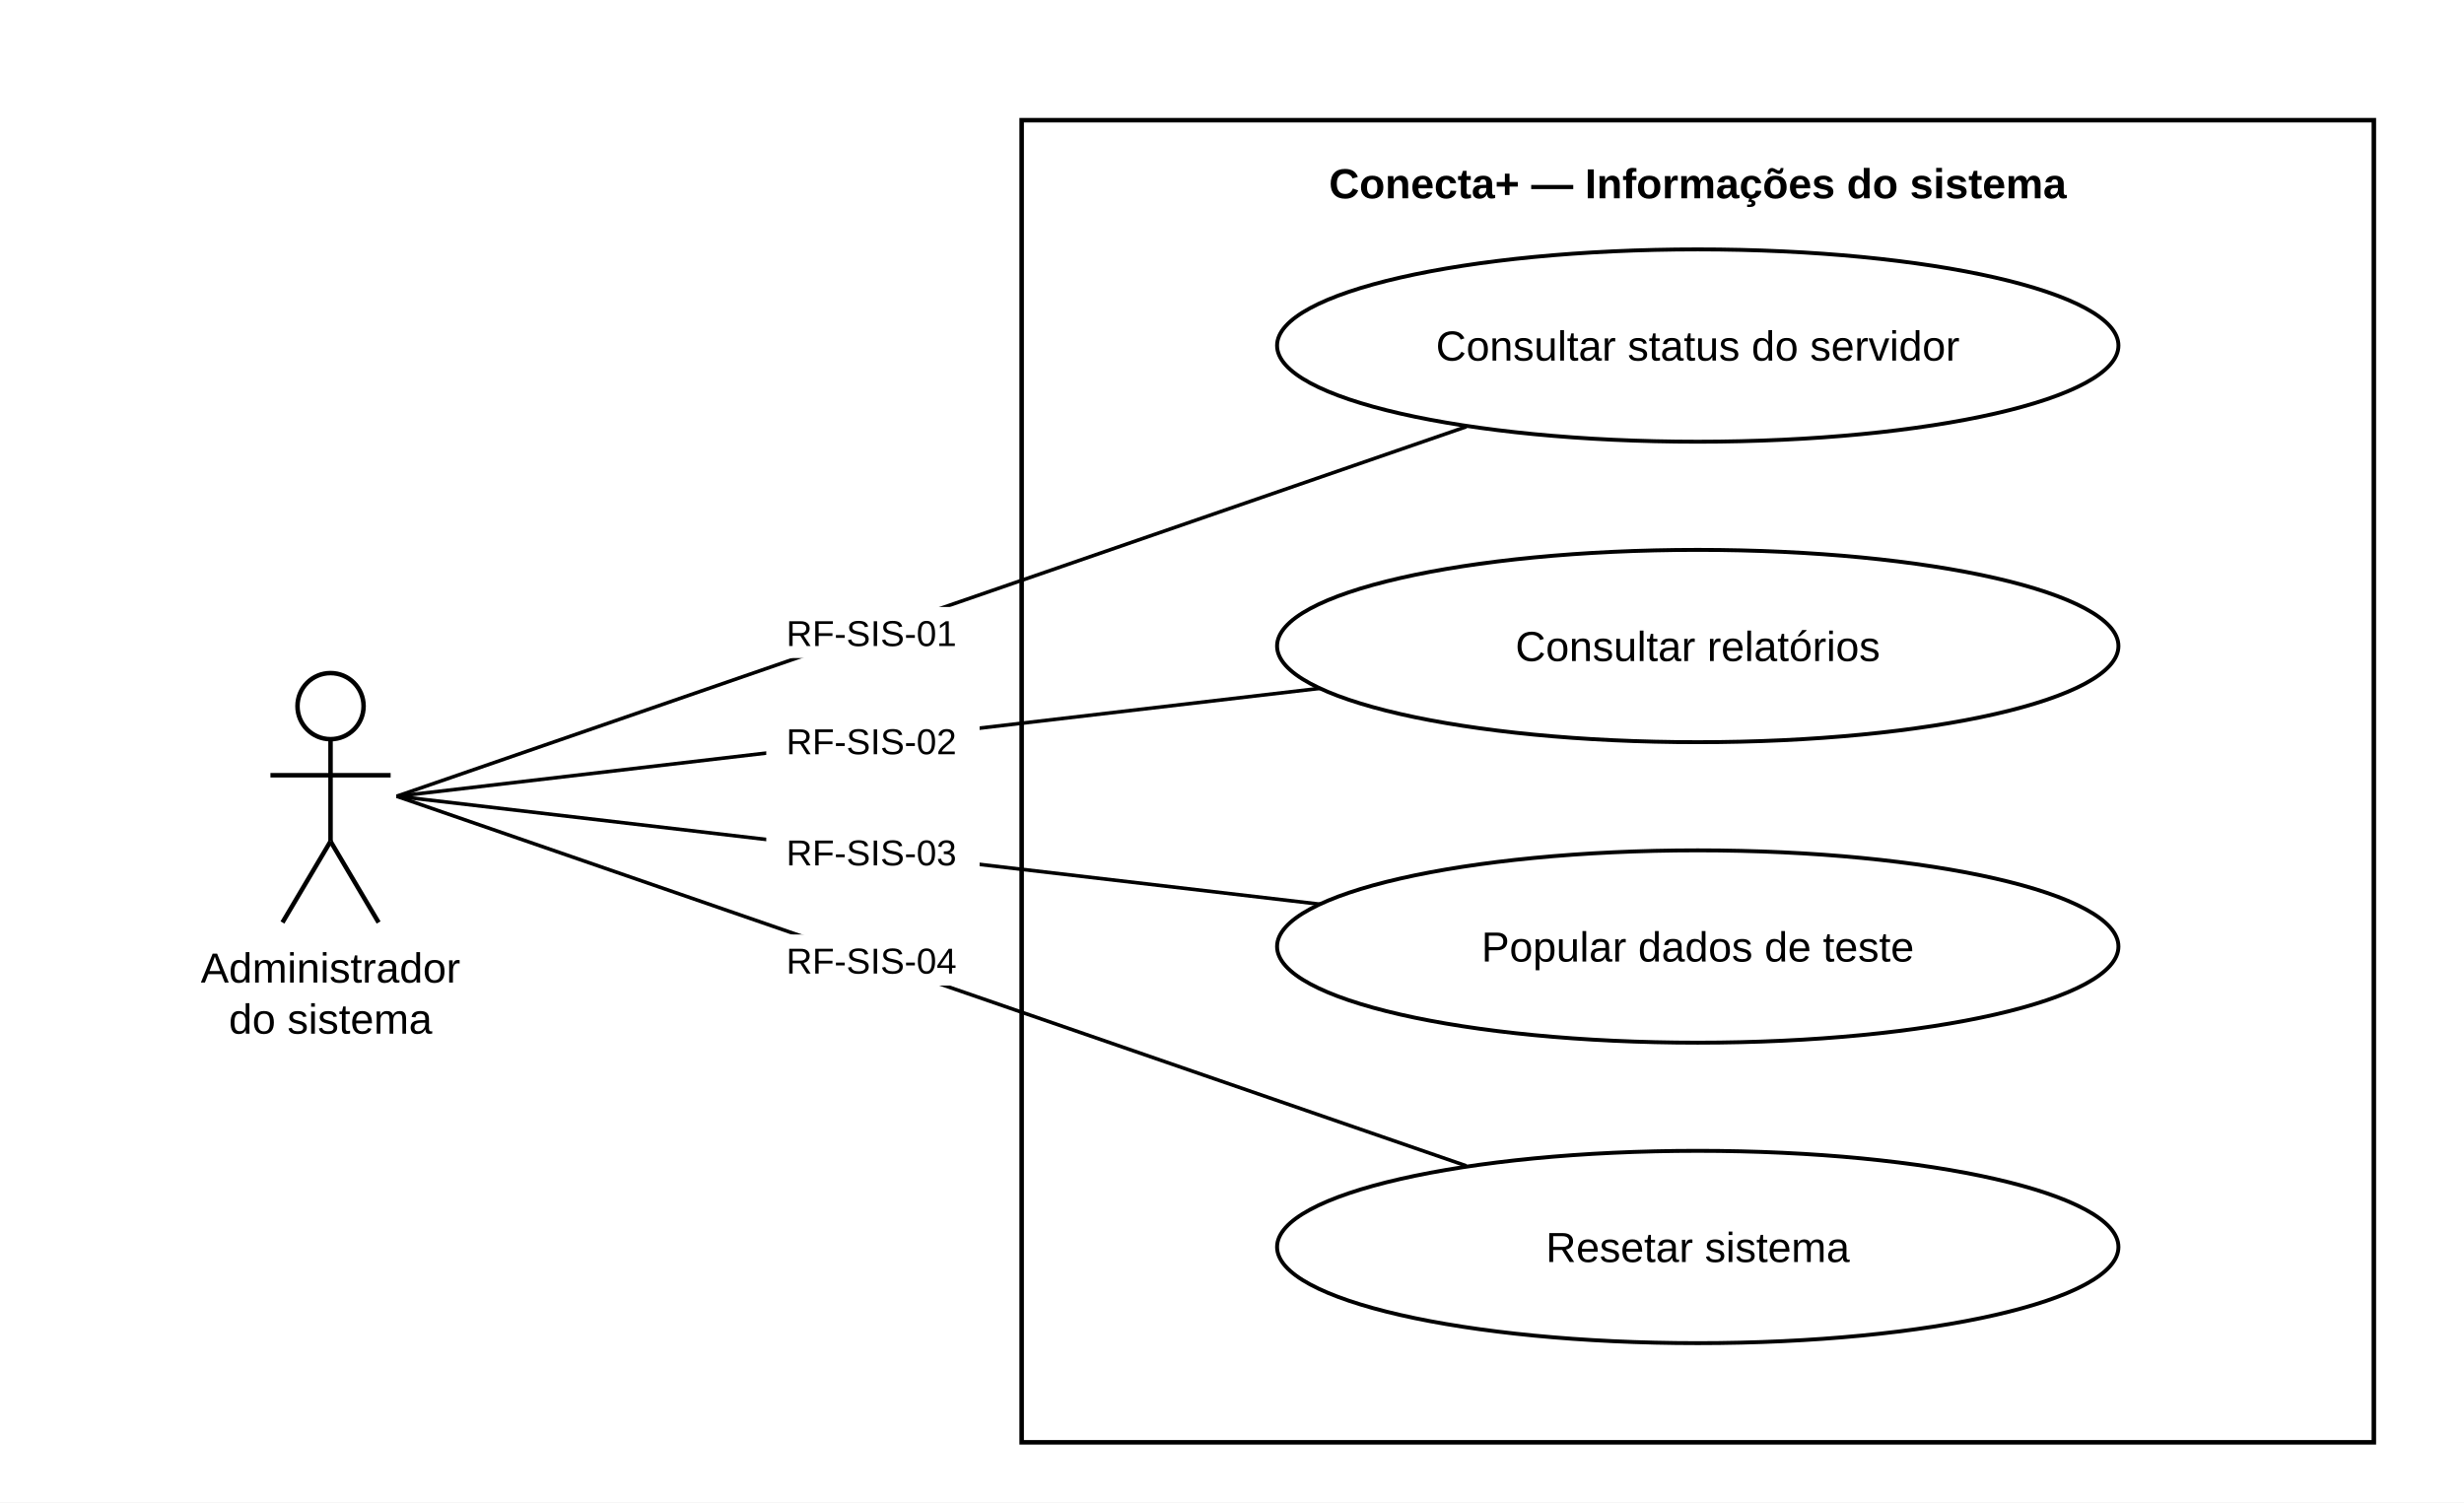
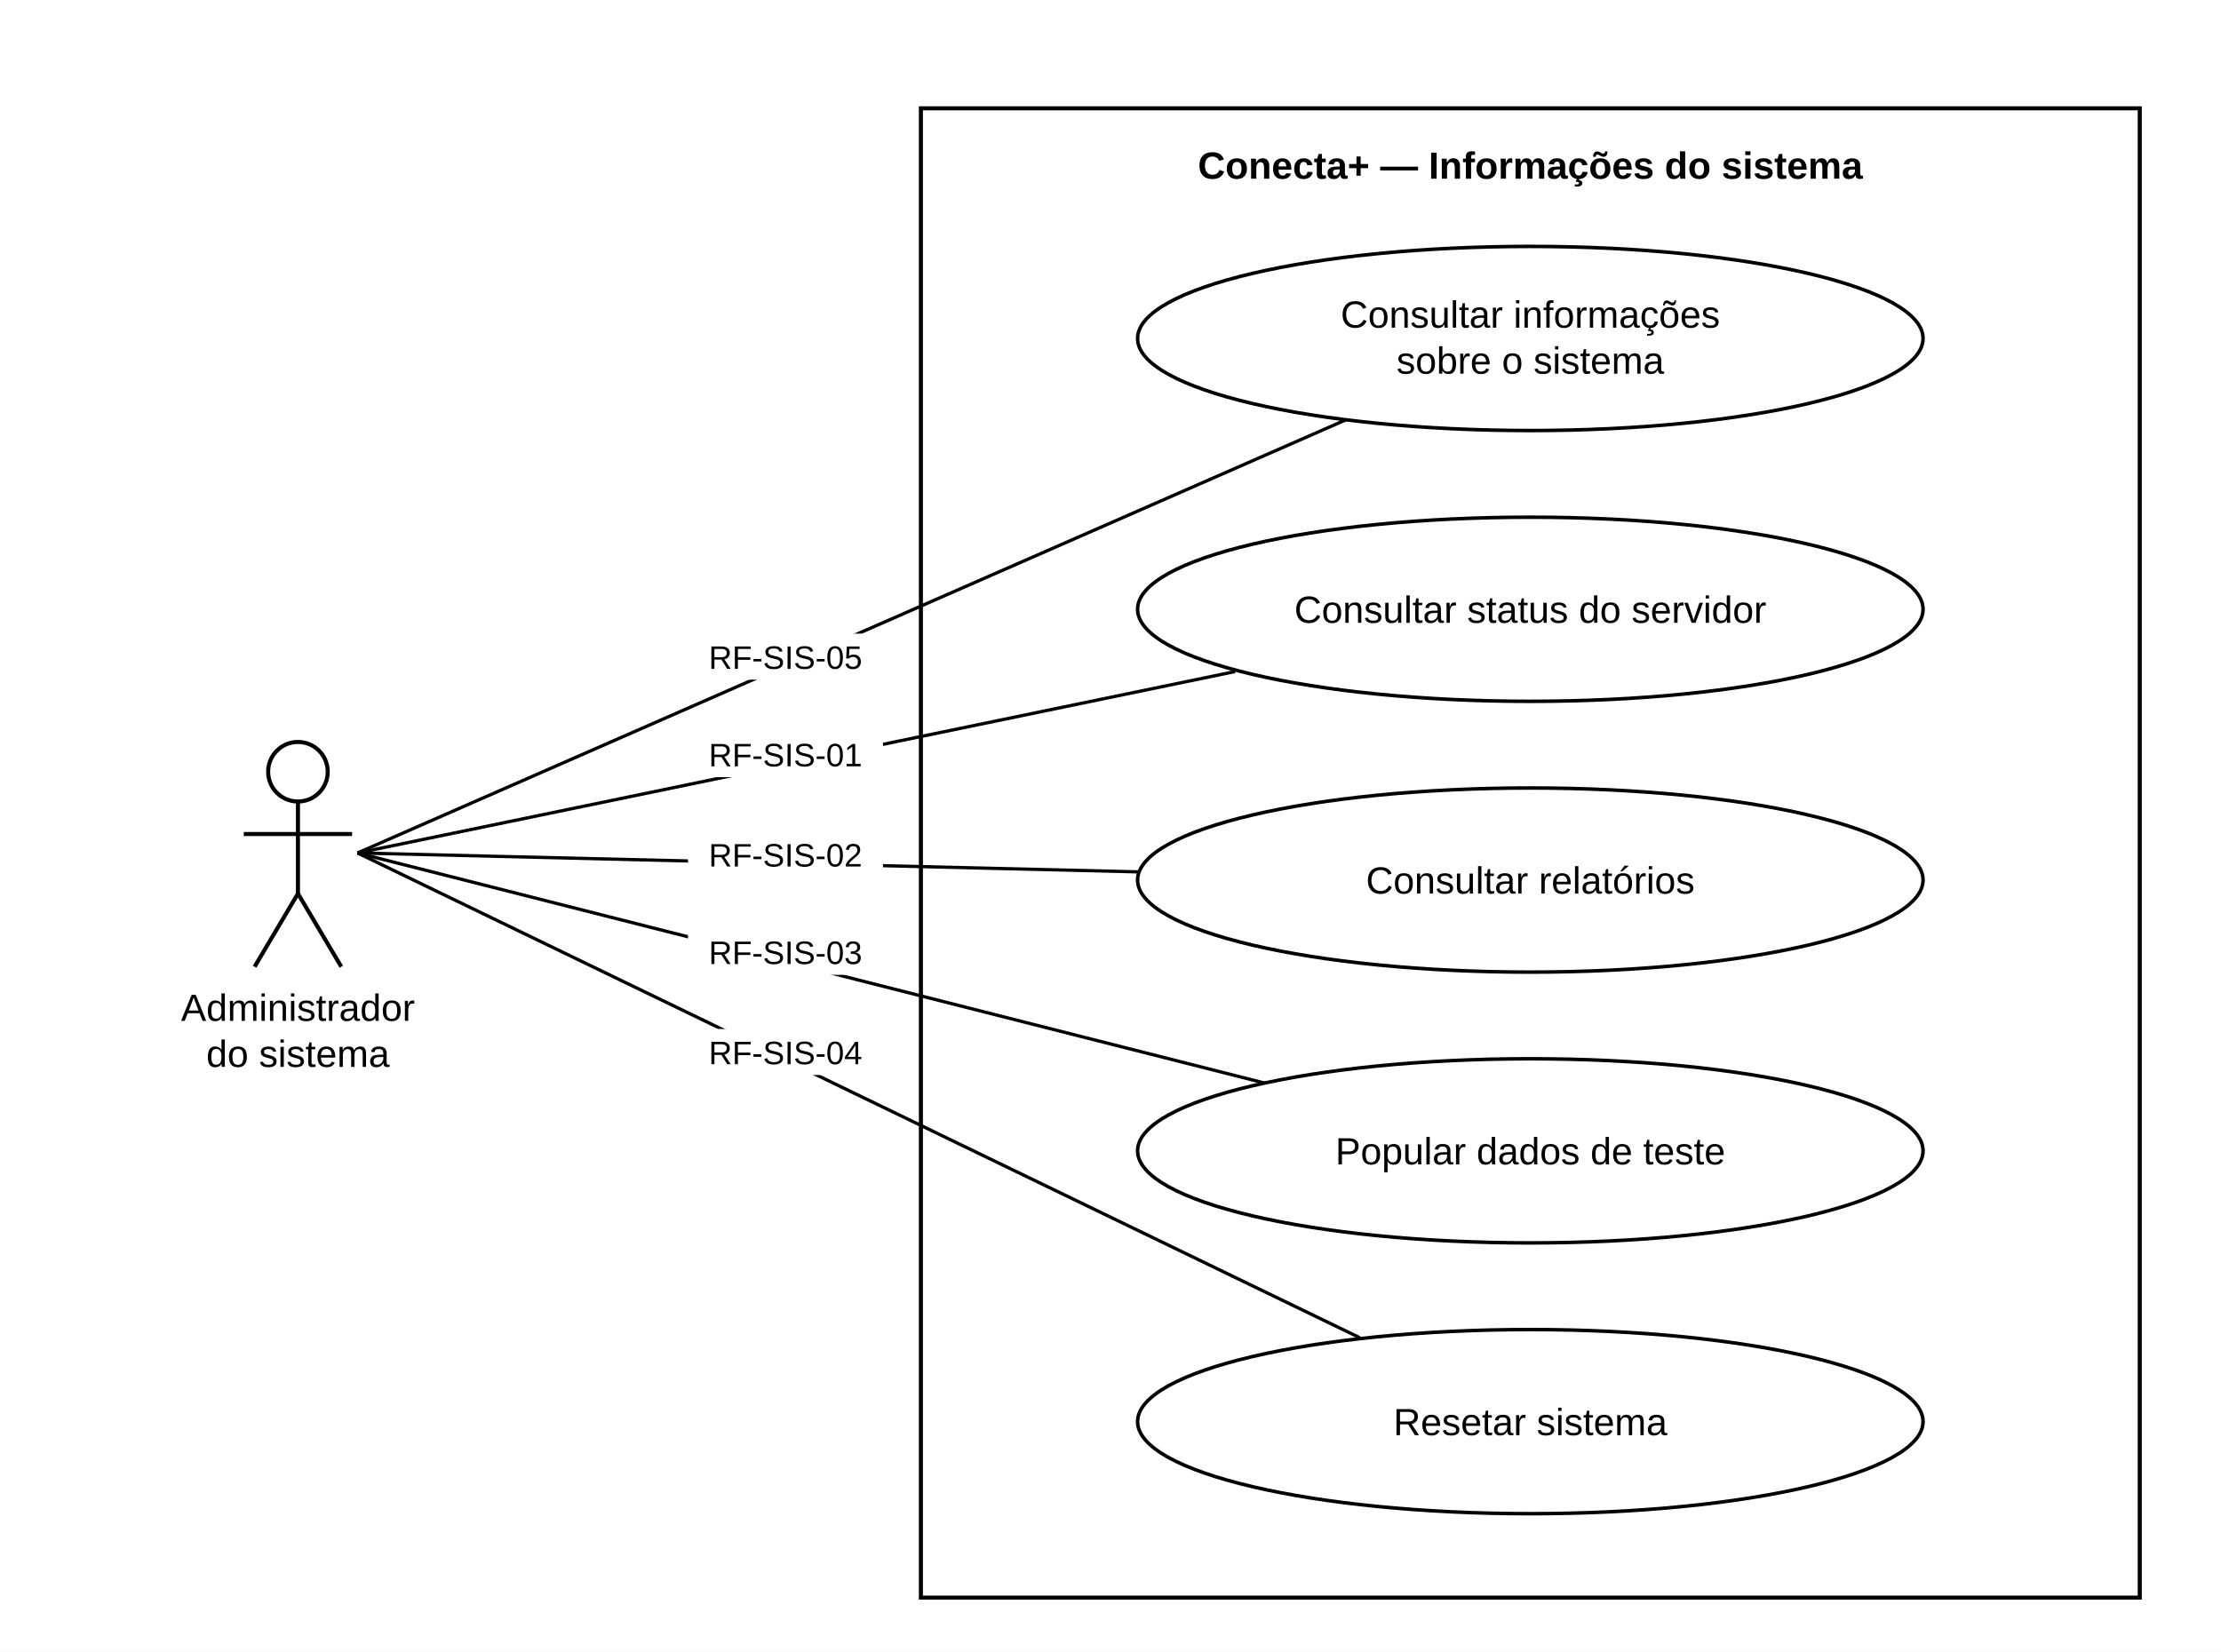
- <svg xmlns="http://www.w3.org/2000/svg" viewBox="0 0 820 500" width="820" height="500" font-family="Arial, Helvetica, sans-serif" font-size="14">
-   <rect width="820" height="500" fill="#fff" />
-   <rect x="340" y="40" width="450" height="440" fill="none" stroke="#000" stroke-width="1.5" />
+ <svg xmlns="http://www.w3.org/2000/svg" viewBox="0 0 820 610" width="820" height="610" font-family="Arial, Helvetica, sans-serif" font-size="14">
+   <rect width="820" height="610" fill="#fff" />
+   <rect x="340" y="40" width="450" height="550" fill="none" stroke="#000" stroke-width="1.5" />
  <text x="565" y="66" text-anchor="middle" font-weight="bold">Conecta+ — Informações do sistema</text>
  <g stroke="#000" stroke-width="1.2">
-     <line x1="132" y1="265" x2="488" y2="142" />
-     <line x1="132" y1="265" x2="440" y2="229" />
-     <line x1="132" y1="265" x2="440" y2="301" />
-     <line x1="132" y1="265" x2="488" y2="388" />
+     <line x1="132" y1="315" x2="497" y2="155" />
+     <line x1="132" y1="315" x2="456" y2="248" />
+     <line x1="132" y1="315" x2="421" y2="322" />
+     <line x1="132" y1="315" x2="467" y2="400" />
+     <line x1="132" y1="315" x2="502" y2="494" />
  </g>
  <g>
-     <rect x="255" y="202" width="71" height="17" fill="#fff" />
-     <text x="290" y="215" text-anchor="middle" font-size="12">RF-SIS-01</text>
-     <rect x="255" y="238" width="71" height="17" fill="#fff" />
-     <text x="290" y="251" text-anchor="middle" font-size="12">RF-SIS-02</text>
-     <rect x="255" y="275" width="71" height="17" fill="#fff" />
-     <text x="290" y="288" text-anchor="middle" font-size="12">RF-SIS-03</text>
-     <rect x="255" y="311" width="71" height="17" fill="#fff" />
-     <text x="290" y="324" text-anchor="middle" font-size="12">RF-SIS-04</text>
+     <rect x="254" y="234" width="72" height="17" fill="#fff" />
+     <text x="290" y="247" text-anchor="middle" font-size="12">RF-SIS-05</text>
+     <rect x="254" y="270" width="72" height="17" fill="#fff" />
+     <text x="290" y="283" text-anchor="middle" font-size="12">RF-SIS-01</text>
+     <rect x="254" y="307" width="72" height="17" fill="#fff" />
+     <text x="290" y="320" text-anchor="middle" font-size="12">RF-SIS-02</text>
+     <rect x="254" y="343" width="72" height="17" fill="#fff" />
+     <text x="290" y="356" text-anchor="middle" font-size="12">RF-SIS-03</text>
+     <rect x="254" y="380" width="72" height="17" fill="#fff" />
+     <text x="290" y="393" text-anchor="middle" font-size="12">RF-SIS-04</text>
  </g>
  <g fill="#fff" stroke="#000" stroke-width="1.3">
-     <ellipse cx="565" cy="115" rx="140" ry="32" />
-     <ellipse cx="565" cy="215" rx="140" ry="32" />
-     <ellipse cx="565" cy="315" rx="140" ry="32" />
-     <ellipse cx="565" cy="415" rx="140" ry="32" />
+     <ellipse cx="565" cy="125" rx="145" ry="34" />
+     <ellipse cx="565" cy="225" rx="145" ry="34" />
+     <ellipse cx="565" cy="325" rx="145" ry="34" />
+     <ellipse cx="565" cy="425" rx="145" ry="34" />
+     <ellipse cx="565" cy="525" rx="145" ry="34" />
  </g>
  <g text-anchor="middle">
-     <text x="565" y="120">Consultar status do servidor</text>
-     <text x="565" y="220">Consultar relatórios</text>
-     <text x="565" y="320">Popular dados de teste</text>
-     <text x="565" y="420">Resetar sistema</text>
+     <text x="565" y="121">Consultar informações</text>
+     <text x="565" y="138">sobre o sistema</text>
+     <text x="565" y="230">Consultar status do servidor</text>
+     <text x="565" y="330">Consultar relatórios</text>
+     <text x="565" y="430">Popular dados de teste</text>
+     <text x="565" y="530">Resetar sistema</text>
  </g>
  <g stroke="#000" stroke-width="1.5" fill="none">
-     <circle cx="110" cy="235" r="11" />
-     <line x1="110" y1="246" x2="110" y2="280" />
-     <line x1="90" y1="258" x2="130" y2="258" />
-     <line x1="110" y1="280" x2="94" y2="307" />
-     <line x1="110" y1="280" x2="126" y2="307" />
+     <circle cx="110" cy="285" r="11" />
+     <line x1="110" y1="296" x2="110" y2="330" />
+     <line x1="90" y1="308" x2="130" y2="308" />
+     <line x1="110" y1="330" x2="94" y2="357" />
+     <line x1="110" y1="330" x2="126" y2="357" />
  </g>
  <g text-anchor="middle">
-     <text x="110" y="327">Administrador</text>
-     <text x="110" y="344">do sistema</text>
+     <text x="110" y="377">Administrador</text>
+     <text x="110" y="394">do sistema</text>
  </g>
</svg>
